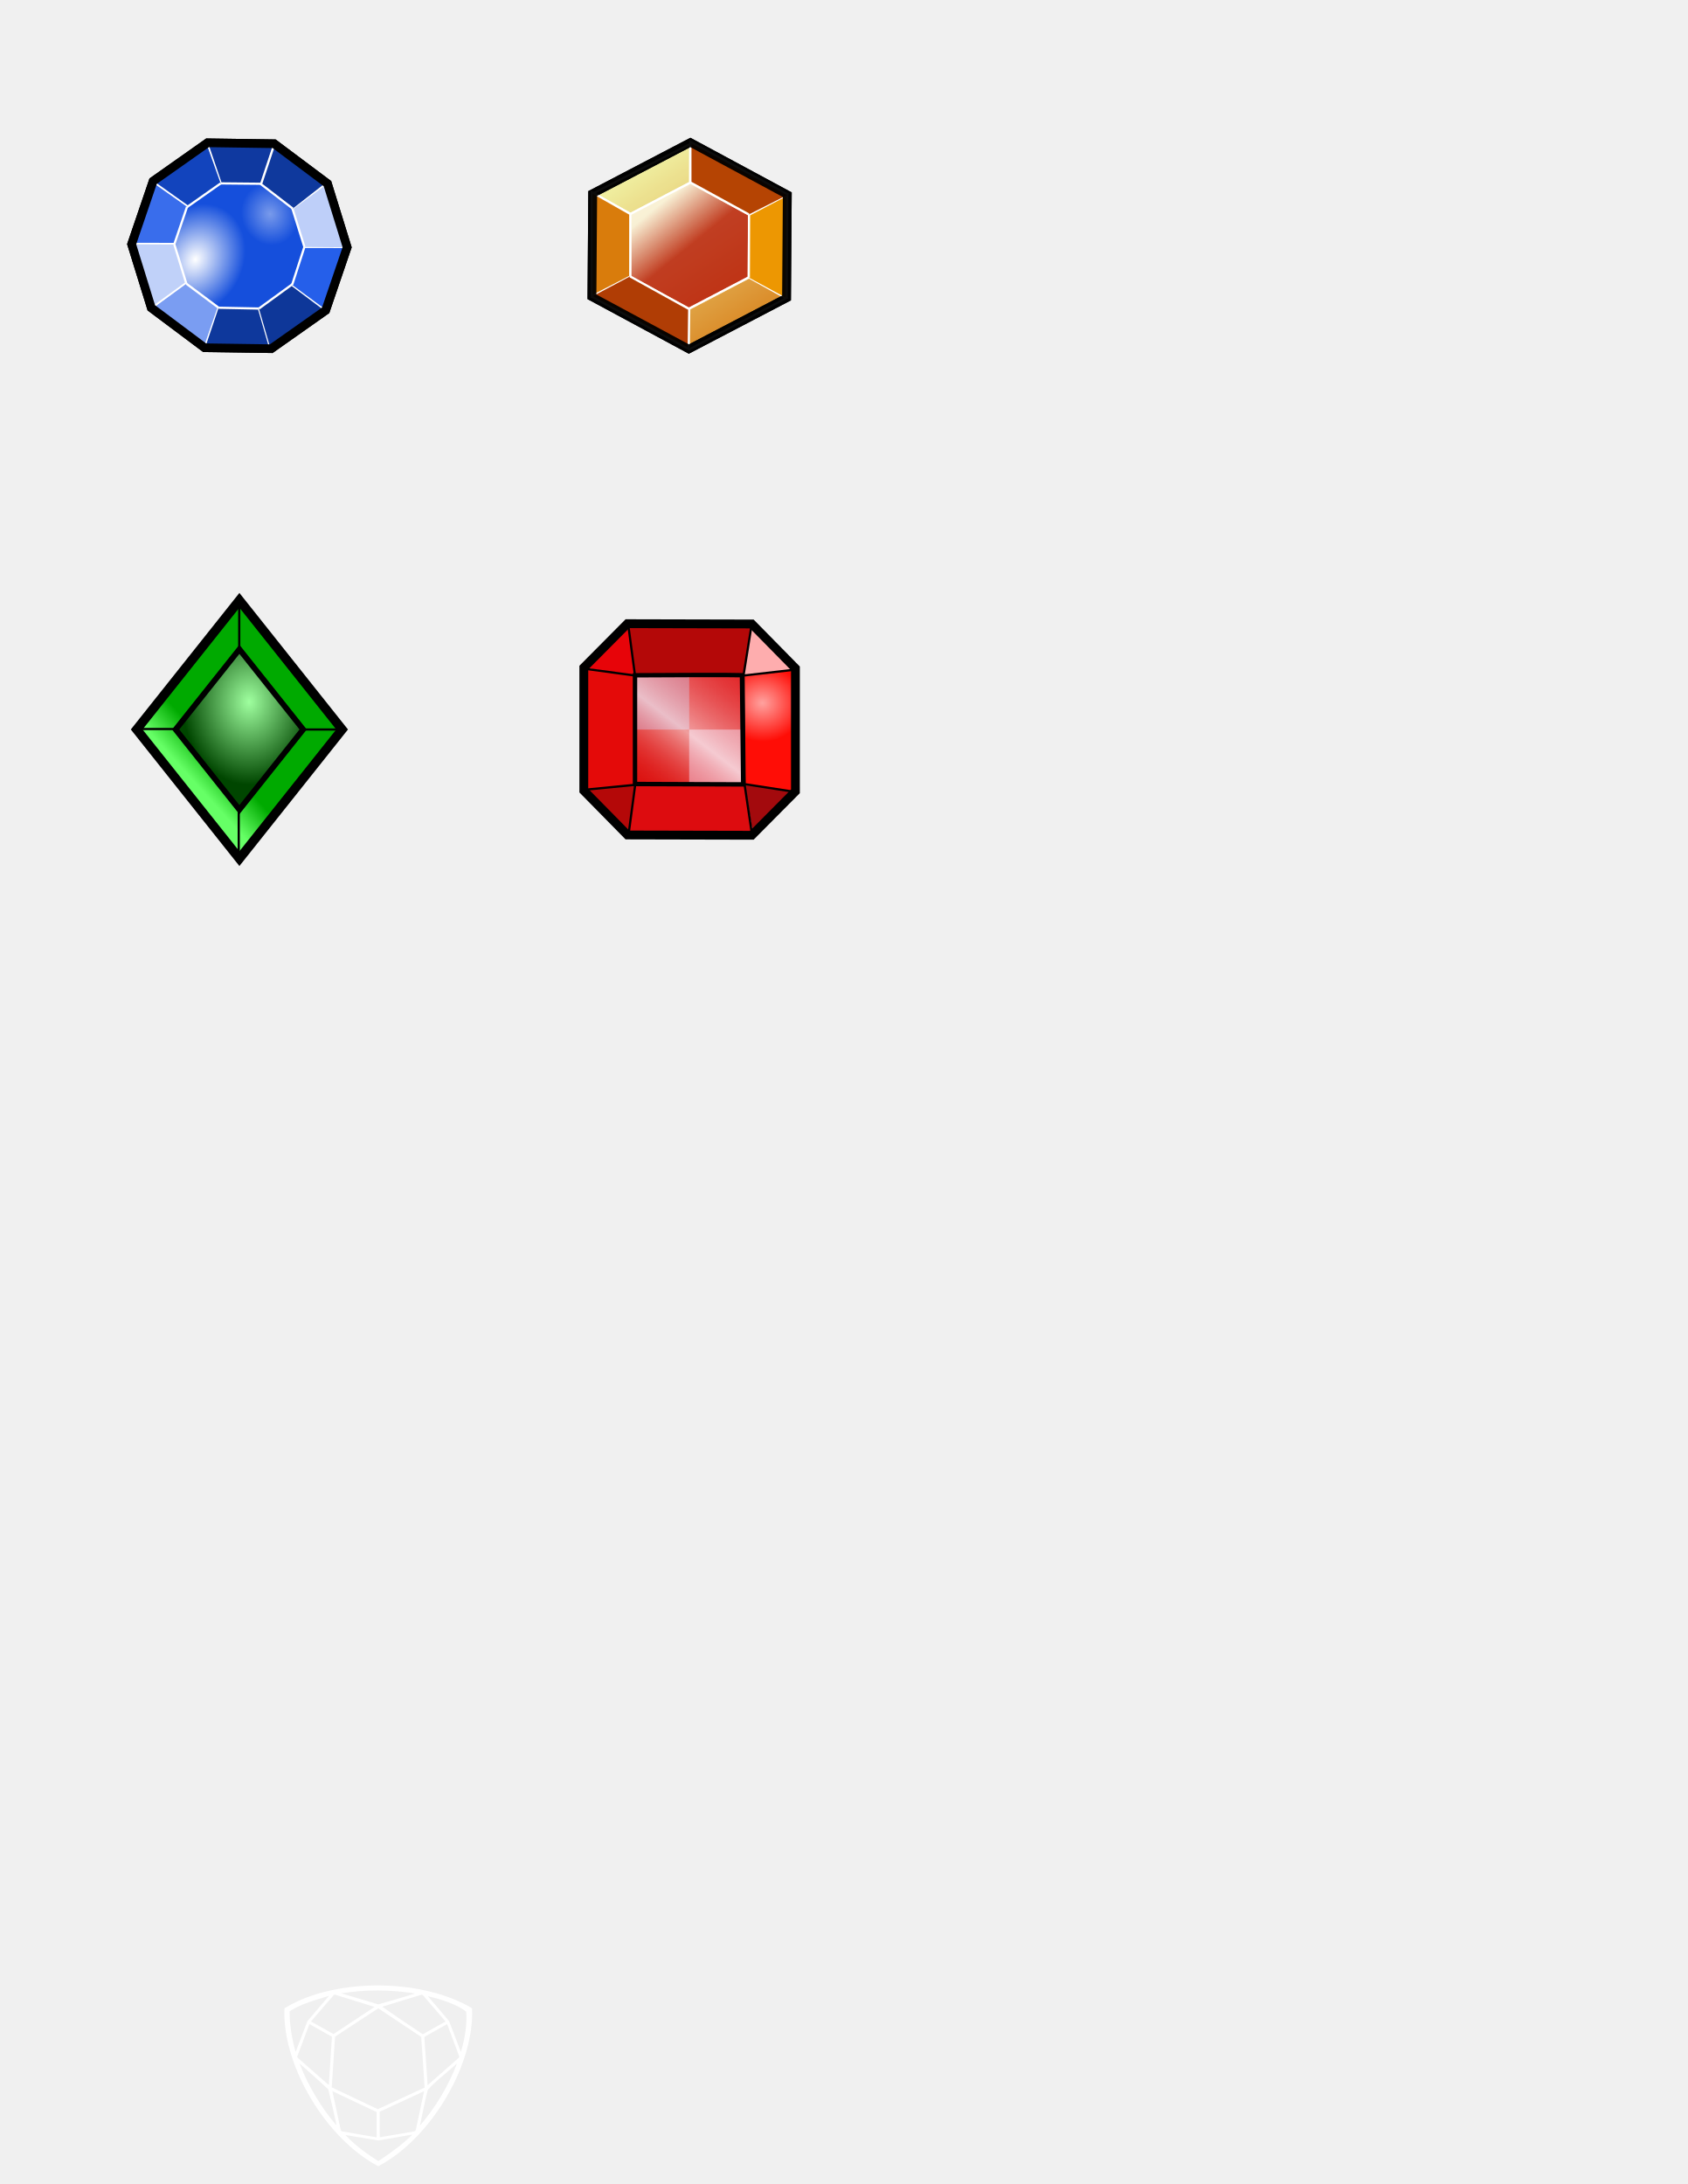
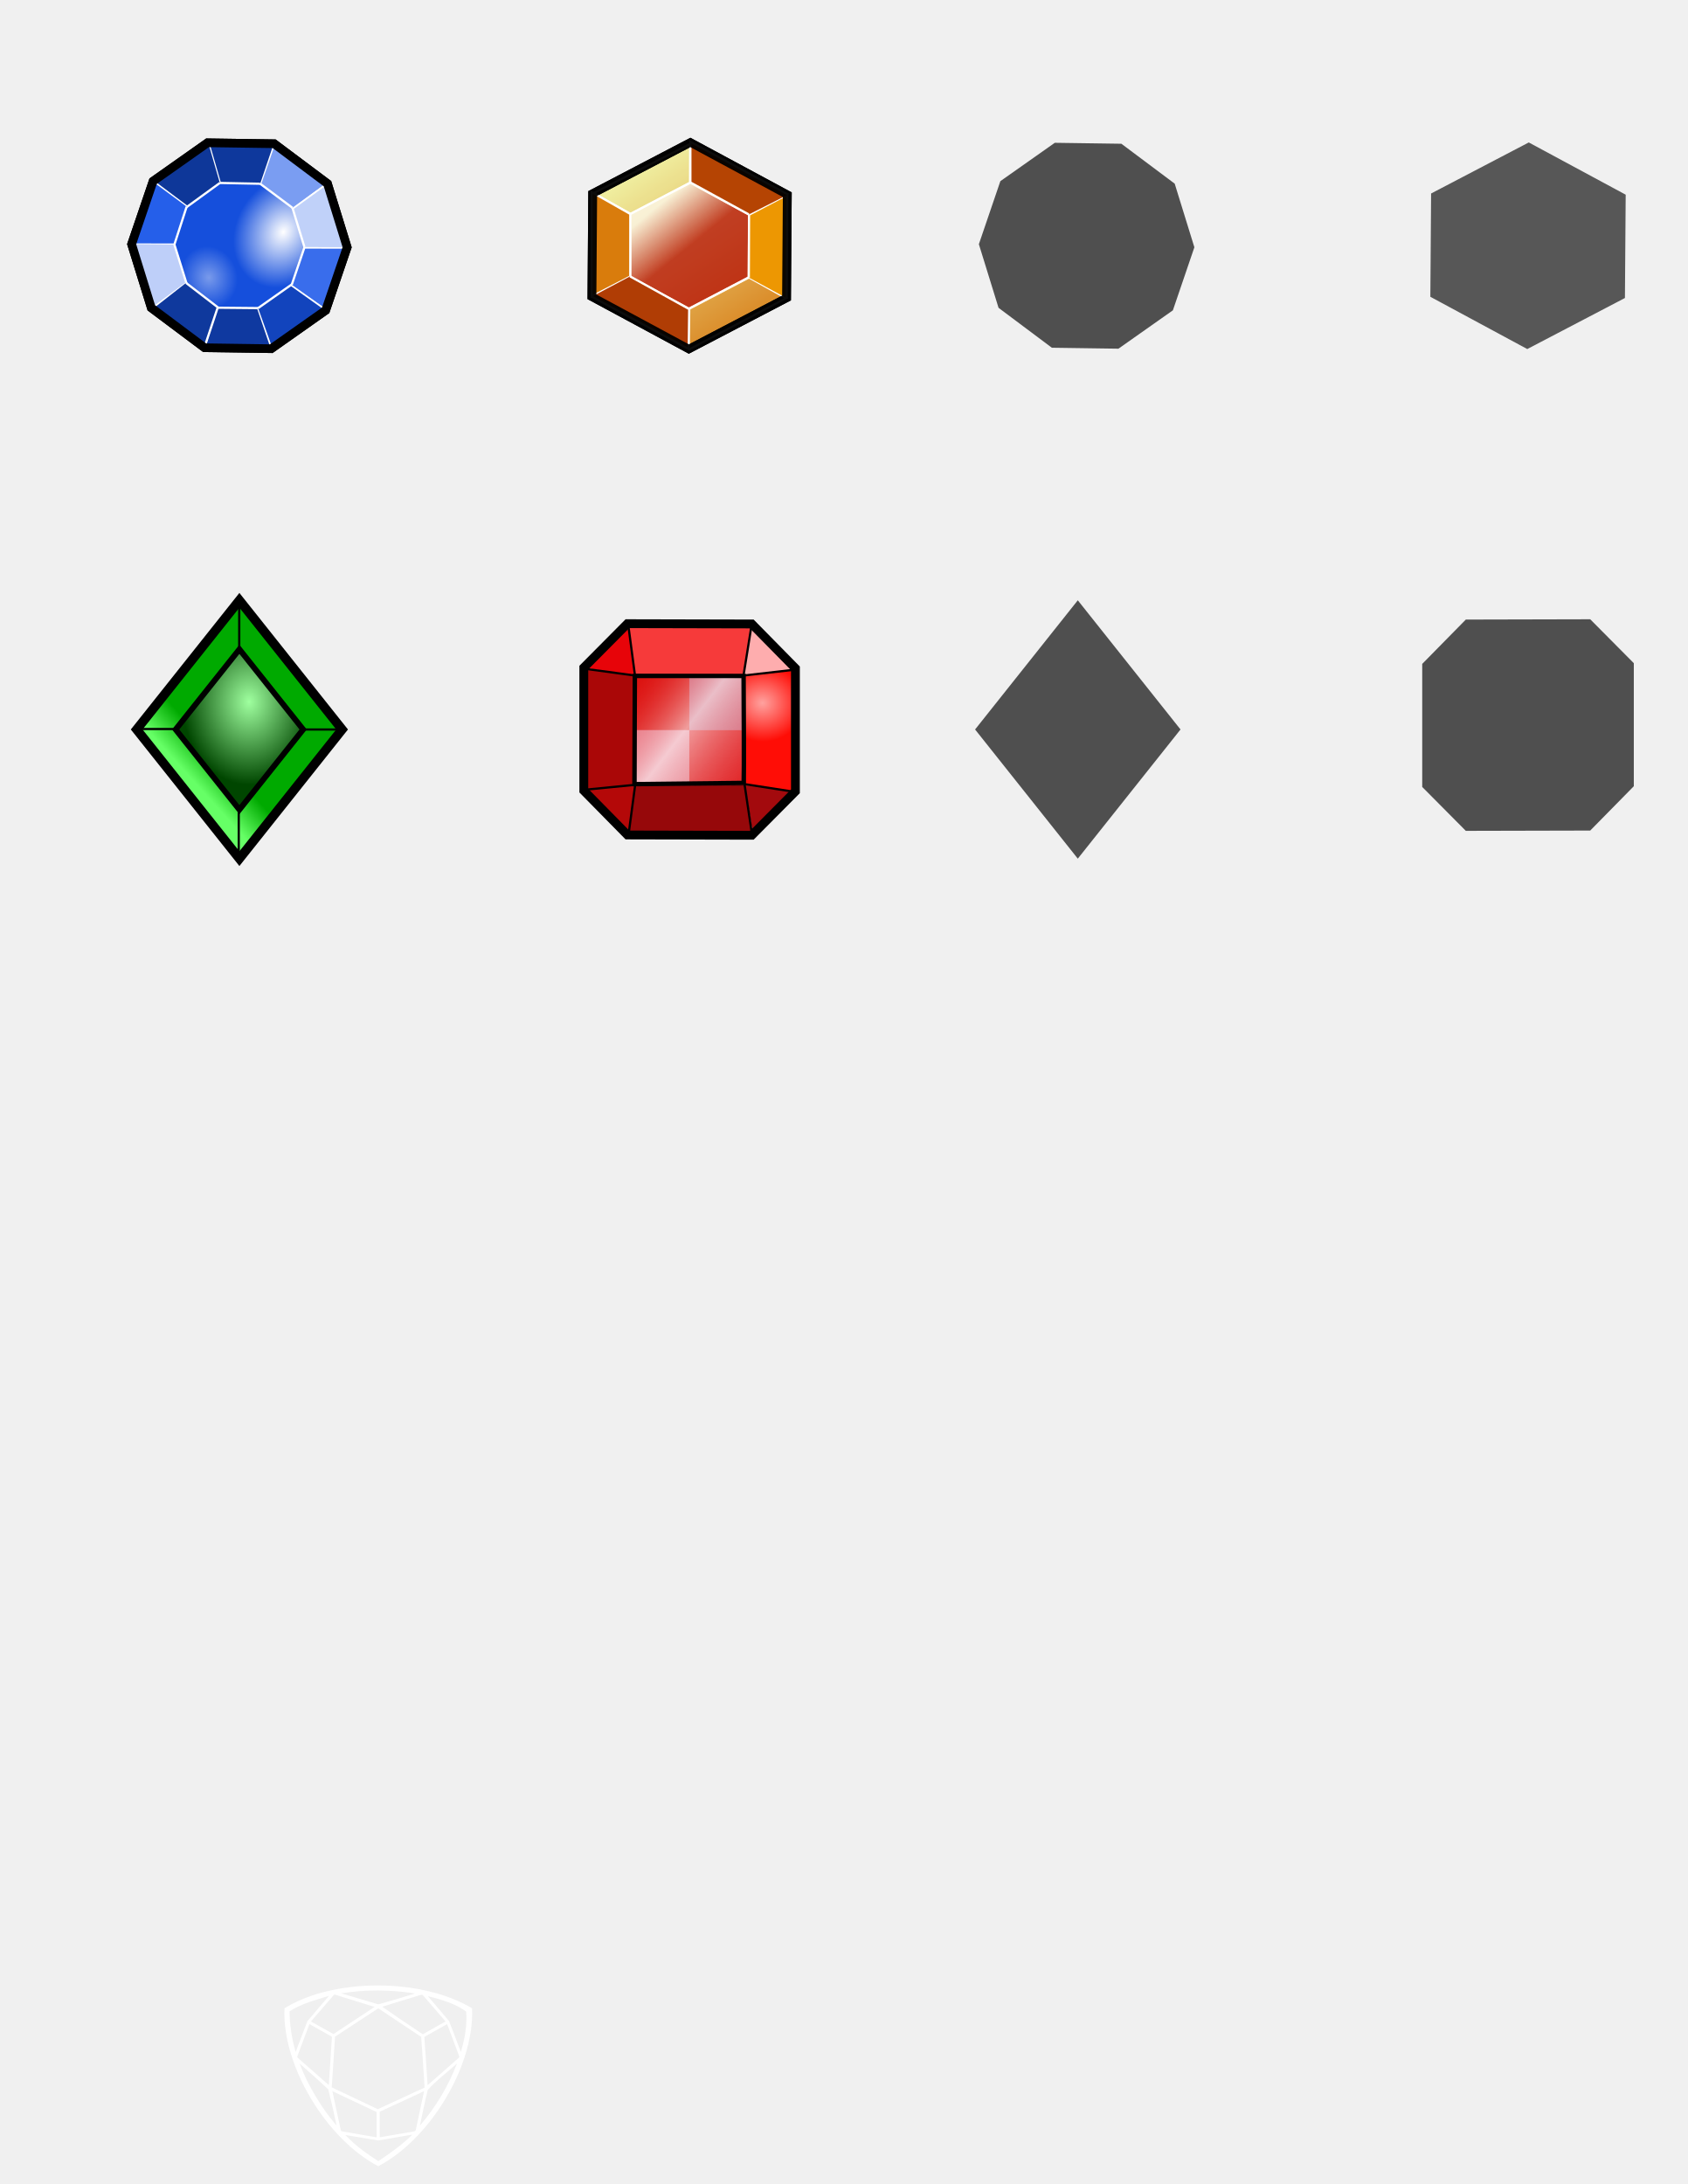
<svg xmlns="http://www.w3.org/2000/svg" xmlns:xlink="http://www.w3.org/1999/xlink" version="1.1" id="Your_Icon" x="0px" y="0px" width="765" height="990" viewBox="0 0 765 990" enable-background="new 0 0 100 100" xml:space="preserve">
  <defs id="defs11">
    <linearGradient id="linearGradient5293">
      <stop style="stop-color:#ffa29f;stop-opacity:1;" offset="0" id="stop5295" />
      <stop style="stop-color:#ff0d06;stop-opacity:1;" offset="1" id="stop5297" />
    </linearGradient>
    <linearGradient id="linearGradient5161">
      <stop style="stop-color:#9fff9f;stop-opacity:1;" offset="0" id="stop5163" />
      <stop style="stop-color:#004600;stop-opacity:1;" offset="1" id="stop5165" />
    </linearGradient>
    <linearGradient id="linearGradient5145">
      <stop style="stop-color:#00aa00;stop-opacity:1;" offset="0" id="stop5147" />
      <stop style="stop-color:#66ff66;stop-opacity:1;" offset="1" id="stop5149" />
    </linearGradient>
    <linearGradient id="linearGradient5092">
      <stop id="stop5094" offset="0" style="stop-color:#e80c0a;stop-opacity:0;" />
      <stop style="stop-color:#ffffff;stop-opacity:0.59;" offset="0.389" id="stop5096" />
      <stop id="stop5098" offset="1" style="stop-color:#dc1818;stop-opacity:0.009;" />
    </linearGradient>
    <linearGradient id="linearGradient5066">
      <stop style="stop-color:#e80c0a;stop-opacity:0;" offset="0" id="stop5068" />
      <stop id="stop5074" offset="0.5" style="stop-color:#ffffff;stop-opacity:0.59;" />
      <stop style="stop-color:#dc1818;stop-opacity:0.009;" offset="1" id="stop5070" />
    </linearGradient>
    <linearGradient id="linearGradient4943">
      <stop style="stop-color:#ffffff;stop-opacity:1;" offset="0" id="stop4945" />
      <stop style="stop-color:#154fdc;stop-opacity:1;" offset="1" id="stop4947" />
    </linearGradient>
    <linearGradient id="linearGradient4906">
      <stop style="stop-color:#b00101;stop-opacity:1;" offset="0" id="stop4908" />
      <stop style="stop-color:#fffcfb;stop-opacity:1;" offset="1" id="stop4910" />
    </linearGradient>
    <linearGradient id="linearGradient4894">
      <stop style="stop-color:#efed9a;stop-opacity:1;" offset="0" id="stop4896" />
      <stop style="stop-color:#da8a23;stop-opacity:1;" offset="1" id="stop4898" />
    </linearGradient>
    <linearGradient id="linearGradient4884">
      <stop style="stop-color:#ffffff;stop-opacity:0.547;" offset="0" id="stop4886" />
      <stop style="stop-color:#ffffff;stop-opacity:0;" offset="1" id="stop4888" />
    </linearGradient>
    <linearGradient id="linearGradient4846">
      <stop style="stop-color:#ffffff;stop-opacity:0.427;" offset="0" id="stop4848" />
      <stop style="stop-color:#ffffff;stop-opacity:0" offset="1" id="stop4850" />
    </linearGradient>
    <linearGradient id="linearGradient3956">
      <stop style="stop-color:#00ae00;stop-opacity:1;" offset="0" id="stop3958" />
      <stop id="stop3964" offset="0.465" style="stop-color:#d0e4d0;stop-opacity:0.88;" />
      <stop style="stop-color:#007600;stop-opacity:0;" offset="1" id="stop3960" />
    </linearGradient>
    <linearGradient id="linearGradient3948">
      <stop style="stop-color:#00cd15;stop-opacity:1;" offset="0" id="stop3950" />
      <stop style="stop-color:#e3f4d7;stop-opacity:0;" offset="1" id="stop3952" />
    </linearGradient>
    <linearGradient id="linearGradient3940">
      <stop style="stop-color:#27cb09;stop-opacity:1;" offset="0" id="stop3942" />
      <stop style="stop-color:#e5ffd5;stop-opacity:0;" offset="1" id="stop3944" />
    </linearGradient>
    <linearGradient id="linearGradient3932">
      <stop style="stop-color:#ffffff;stop-opacity:0.35;" offset="0" id="stop3934" />
      <stop style="stop-color:#ffffff;stop-opacity:0;" offset="1" id="stop3936" />
    </linearGradient>
    <linearGradient id="linearGradient3885">
      <stop style="stop-color:#ffffff;stop-opacity:1;" offset="0" id="stop3887" />
      <stop id="stop3893" offset="1" style="stop-color:#25ae00;stop-opacity:1;" />
    </linearGradient>
    <linearGradient id="linearGradient3815">
      <stop style="stop-color:#ffaaaa;stop-opacity:1;" offset="0" id="stop3817" />
      <stop style="stop-color:#ffaaaa;stop-opacity:0;" offset="1" id="stop3819" />
    </linearGradient>
    <radialGradient xlink:href="#linearGradient4943" id="radialGradient5223" gradientUnits="userSpaceOnUse" gradientTransform="matrix(0.3610079,-0.3687559,0.3032595,0.2968877,11.71199,12.46684)" cx="41.328" cy="-18.384" fx="41.328" fy="-18.384" r="38.805" />
    <radialGradient xlink:href="#linearGradient4846" id="radialGradient5225" gradientUnits="userSpaceOnUse" gradientTransform="matrix(0.4816103,0.01092167,-0.009881,0.4357206,4.683162,9.622004)" cx="9.378" cy="45.931" fx="9.378" fy="45.931" r="37.368" />
    <linearGradient xlink:href="#linearGradient5145" id="linearGradient5229" gradientUnits="userSpaceOnUse" gradientTransform="translate(263.3229,343.2915)" x1="-204.977" y1="-88.486" x2="-216.797" y2="-77.828" />
    <radialGradient xlink:href="#linearGradient5161" id="radialGradient5231" gradientUnits="userSpaceOnUse" gradientTransform="matrix(1,0,0,1.246734,263.3229,368.0631)" cx="-190.824" cy="-110.456" fx="-190.824" fy="-110.456" r="30.187" />
    <linearGradient xlink:href="#linearGradient4894" id="linearGradient5233" gradientUnits="userSpaceOnUse" x1="-100.058" y1="-215.202" x2="-30.577" y2="-263.741" />
    <linearGradient xlink:href="#linearGradient4906" id="linearGradient5235" gradientUnits="userSpaceOnUse" x1="-68.907" y1="-243.865" x2="-98.843" y2="-217.35" />
    <linearGradient xlink:href="#linearGradient5092" id="linearGradient5238" gradientUnits="userSpaceOnUse" gradientTransform="matrix(0.9515475,0,0,-0.5007617,376.2413,266.2828)" x1="-111.285" y1="-158.723" x2="-2.514" y2="-83.357" />
    <linearGradient xlink:href="#linearGradient5092" id="linearGradient5273" gradientUnits="userSpaceOnUse" gradientTransform="matrix(0.9515475,0,0,-0.5007617,376.2413,266.2828)" x1="-111.285" y1="-158.723" x2="-2.514" y2="-83.357" />
-     <linearGradient xlink:href="#linearGradient5092" id="linearGradient5276" gradientUnits="userSpaceOnUse" gradientTransform="matrix(0.9395352,0,0,-0.5007617,375.1249,266.2828)" x1="-111.285" y1="-158.723" x2="-2.514" y2="-83.357" />
+     <linearGradient xlink:href="#linearGradient5092" id="linearGradient5276" gradientUnits="userSpaceOnUse" gradientTransform="matrix(0,0.9395352,0.5007617,0,376.8469,393.7257)" x1="-111.285" y1="-158.723" x2="-2.514" y2="-83.357" />
    <radialGradient xlink:href="#linearGradient5293" id="radialGradient5303" cx="345.037" cy="321.161" fx="345.037" fy="321.161" r="12.177" gradientTransform="matrix(1.566219,0.07992042,-0.0733029,1.436534,-171.304,-170.2559)" gradientUnits="userSpaceOnUse" />
+     <linearGradient xlink:href="#linearGradient4894" id="linearGradient5463" gradientUnits="userSpaceOnUse" x1="-100.058" y1="-215.202" x2="-30.577" y2="-263.741" />
+     <linearGradient xlink:href="#linearGradient4906" id="linearGradient5465" gradientUnits="userSpaceOnUse" x1="-68.907" y1="-243.865" x2="-98.843" y2="-217.35" />
+     <radialGradient xlink:href="#linearGradient4943" id="radialGradient5467" gradientUnits="userSpaceOnUse" gradientTransform="matrix(0.3610079,-0.3687559,0.3032595,0.2968877,11.71199,12.46684)" cx="41.328" cy="-18.384" fx="41.328" fy="-18.384" r="38.805" />
+     <radialGradient xlink:href="#linearGradient4846" id="radialGradient5469" gradientUnits="userSpaceOnUse" gradientTransform="matrix(0.4816103,0.01092167,-0.009881,0.4357206,4.683162,9.622004)" cx="9.378" cy="45.931" fx="9.378" fy="45.931" r="37.368" />
+     <radialGradient xlink:href="#linearGradient5293" id="radialGradient5471" gradientUnits="userSpaceOnUse" gradientTransform="matrix(1.566219,0.07992042,-0.0733029,1.436534,208.696,-170.2559)" cx="345.037" cy="321.161" fx="345.037" fy="321.161" r="12.177" />
+     <linearGradient xlink:href="#linearGradient5092" id="linearGradient5473" gradientUnits="userSpaceOnUse" gradientTransform="matrix(0,0.9395352,0.5007617,0,756.8469,393.7257)" x1="-111.285" y1="-158.723" x2="-2.514" y2="-83.357" />
+     <linearGradient xlink:href="#linearGradient5145" id="linearGradient5475" gradientUnits="userSpaceOnUse" gradientTransform="translate(263.3229,343.2915)" x1="-204.977" y1="-88.486" x2="-216.797" y2="-77.828" />
+     <radialGradient xlink:href="#linearGradient5161" id="radialGradient5477" gradientUnits="userSpaceOnUse" gradientTransform="matrix(1,0,0,1.246734,263.3229,368.0631)" cx="-190.824" cy="-110.456" fx="-190.824" fy="-110.456" r="30.187" />
+     <linearGradient xlink:href="#linearGradient4894" id="linearGradient5489" gradientUnits="userSpaceOnUse" x1="-100.058" y1="-215.202" x2="-30.577" y2="-263.741" />
+     <linearGradient xlink:href="#linearGradient4906" id="linearGradient5491" gradientUnits="userSpaceOnUse" x1="-68.907" y1="-243.865" x2="-98.843" y2="-217.35" />
+     <linearGradient xlink:href="#linearGradient4894" id="linearGradient5502" gradientUnits="userSpaceOnUse" x1="-100.058" y1="-215.202" x2="-30.577" y2="-263.741" />
+     <radialGradient xlink:href="#linearGradient5161" id="radialGradient5525" gradientUnits="userSpaceOnUse" gradientTransform="matrix(1,0,0,1.246734,683.7157,455.8374)" cx="-190.824" cy="-110.456" fx="-190.824" fy="-110.456" r="30.187" />
  </defs>
  <path d="m 158.653,900.751 c 7.229,-0.875 14.553,-0.979 21.807,-0.346 5.863,0.521 11.686,1.53 17.34,3.134 5.639,1.604 11.125,3.8 16.145,6.789 0.26,5.318 -0.402,10.651 -1.604,15.838 -2.357,9.991 -6.695,19.487 -12.277,28.163 -4.953,7.636 -10.939,14.686 -18.039,20.529 -3.25,2.657 -6.738,5.057 -10.477,7.025 -0.131,0.09 -0.264,-0.045 -0.379,-0.089 -4.523,-2.422 -8.693,-5.44 -12.506,-8.821 -6.992,-6.218 -12.848,-13.586 -17.627,-21.525 -4.475,-7.488 -8.01,-15.535 -10.162,-23.948 -1.4,-5.606 -2.217,-11.395 -1.926,-17.169 4.006,-2.459 8.342,-4.384 12.82,-5.869 5.471,-1.817 11.153,-3.008 16.885,-3.711 z m 29.234,2.967 c 0.014,-0.029 0.041,-0.086 0.055,-0.115 -0.863,-0.088 -1.713,-0.265 -2.574,-0.372 -4.64,-0.599 -9.2,-0.923 -13.925,-0.952 -6.085,-0.059 -11.467,0.474 -16.787,1.298 l 16.823,4.99 c 5.95,-1.633 11.18,-3.233 16.407,-4.85 z m -36.681,0.699 c -3.141,3.65 -6.291,7.298 -9.434,10.946 -0.271,0.326 -0.574,0.629 -0.812,0.98 3.42,1.86 6.771,3.843 10.197,5.688 l 18.631,-12.31 c -5.973,-1.835 -11.938,-3.695 -17.908,-5.536 -0.252,-0.077 -0.524,0.022 -0.674,0.232 z m 39.436,-0.116 c -5.674,1.756 -11.715,3.566 -17.389,5.318 4.639,3.298 13.391,9.205 18.246,12.424 0.047,0.012 0.143,0.036 0.188,0.047 3.428,-1.894 6.818,-3.852 10.246,-5.748 -0.988,-1.241 -2.07,-2.415 -3.096,-3.629 -2.348,-2.729 -4.703,-5.45 -7.047,-8.181 -0.262,-0.337 -0.769,-0.352 -1.148,-0.231 z m -38.788,18.925 c -0.477,7.658 -0.998,15.316 -1.49,22.973 6.955,3.308 13.908,6.618 20.879,9.893 7.068,-3.256 14.119,-6.551 21.193,-9.794 -0.01,-1.328 -0.166,-2.651 -0.232,-3.978 -0.438,-6.334 -0.846,-12.667 -1.297,-18.999 -6.475,-4.318 -12.965,-8.621 -19.428,-12.956 -6.748,4.344 -13.808,9.052 -19.625,12.861 z m -17.879,6.846 c 0.148,-0.117 0.16,-0.319 0.236,-0.479 1.687,-4.463 3.372,-8.963 5.102,-13.398 3.428,-4.077 6.434,-7.603 9.471,-11.105 0.09,-0.11 0.176,-0.226 0.252,-0.346 -6.15,1.939 -12.057,3.326 -17.776,6.962 -0.07,5.52 1.03,12.641 2.715,18.366 z m 74.867,0 c 0.115,-0.132 0.16,-0.3 0.207,-0.464 1.596,-5.572 2.689,-11.336 2.252,-17.744 -4.981,-3.79 -12.067,-5.703 -17.355,-7.005 0.086,0.119 0.172,0.237 0.266,0.348 3,3.466 5.982,6.946 9.351,10.992 1.981,5.224 3.844,9.908 5.279,13.873 z m -68.9,-11.757 c -1.73,4.619 -3.465,9.236 -5.199,13.855 -0.092,0.242 0.061,0.499 0.252,0.651 2.971,2.608 5.936,5.223 8.904,7.832 1.713,1.486 3.383,3.024 5.127,4.475 0.467,-7.162 0.934,-14.325 1.406,-21.487 -0.004,-0.167 0.078,-0.405 -0.141,-0.479 -3.334,-1.879 -6.678,-3.743 -10.002,-5.636 -0.185,0.231 -0.233,0.527 -0.347,0.789 z m 52.393,5 c 0.475,7.284 0.977,14.566 1.473,21.848 0.049,-0.026 0.15,-0.08 0.199,-0.106 4.625,-4.075 9.25,-8.147 13.879,-12.219 0.227,-0.181 0.375,-0.486 0.23,-0.761 -1.814,-4.847 -3.641,-9.69 -5.449,-14.54 -3.473,1.876 -6.873,3.88 -10.332,5.778 z m 14.782,12.079 c -0.852,0.693 -1.651,1.446 -2.483,2.162 -3.396,3.001 -7.024,5.661 -10.766,9.814 -1.358,5.477 -2.435,10.89 -3.537,16.15 3.424,-3.979 6.51,-8.233 9.582,-13.308 3.035,-5.153 5.324,-9.911 7.204,-14.818 z m -55.063,27.526 c 0.146,0.182 0.299,0.36 0.484,0.507 -1.102,-5.254 -2.275,-10.495 -3.756,-16.35 -4.577,-4.269 -8.743,-7.994 -12.963,-11.656 1.801,4.913 4.158,9.621 7.125,14.631 2.967,5.01 5.891,9.059 9.11,12.868 z m -1.414,-15.03 c 1.221,5.789 2.502,11.568 3.744,17.354 0.051,0.382 0.291,0.776 0.674,0.91 5.199,0.908 10.41,1.76 15.605,2.686 0.088,-0.265 0.045,-0.544 0.053,-0.815 -0.004,-3.546 0.002,-7.093 -0.004,-10.639 -6.693,-3.159 -13.365,-6.366 -20.072,-9.496 z m 21.472,9.341 c 0.014,3.856 0.006,7.714 0.004,11.57 0.094,-0.012 0.279,-0.033 0.371,-0.044 5.094,-0.866 10.189,-1.738 15.283,-2.609 0.375,-0.078 0.652,-0.429 0.713,-0.788 1.236,-5.815 2.508,-11.625 3.729,-17.444 -6.703,3.101 -13.41,6.189 -20.1,9.315 z m 14.763,10.382 -15.44,2.643 L 156.548,967.792 c 4.886,5.205 9.904,8.578 14.929,11.844 6.423,-4.22 11.797,-8.367 15.398,-12.022 z" id="path7" style="fill:#ffffff" />
  <g id="g5195" transform="translate(113.3578,10.16913)">
    <g transform="translate(263.3229,343.2915)" id="g4928">
      <path style="opacity:0.953;fill:url(#linearGradient5233);fill-opacity:1;stroke:#000000;stroke-width:4;stroke-miterlimit:4;stroke-dasharray:none" id="path4892" d="m -38.956,-193.704 -50.92,-0.343 -25.163,-44.269 25.757,-43.926 50.92,0.343 25.163,44.269 z" transform="matrix(0,0.9196076,-1,0,-302.0921,-183.1023)" />
      <path transform="matrix(0,0.5611538,-0.6102101,0,-209.3325,-206.086)" d="m -38.956,-193.704 -50.92,-0.343 -25.163,-44.269 25.757,-43.926 50.92,0.343 25.163,44.269 z" id="path4902" style="opacity:0.678;fill:url(#linearGradient5235);fill-opacity:1;stroke:#ffffff;stroke-width:1.709;stroke-miterlimit:4;stroke-dasharray:none" />
      <path style="fill:none;stroke:#ffffff;stroke-width:1px;stroke-linecap:butt;stroke-linejoin:miter;stroke-opacity:1" d="m -107.789,-265.838 16.854,9.363 27.041,-14.157 0.075,-17.603 z" id="path4914" />
      <path style="fill:#d97c0c;fill-opacity:1;stroke:#ffffff;stroke-width:1px;stroke-linecap:butt;stroke-linejoin:miter;stroke-opacity:1" d="m -91.01,-256.475 0,28.389 -17.528,9.064 0,-47.397 z" id="path4916" />
      <path style="fill:#b03d05;fill-opacity:1;stroke:#ffffff;stroke-width:1px;stroke-linecap:butt;stroke-linejoin:miter;stroke-opacity:1" d="m -91.102,-228.178 26.801,14.831 -0.212,18.114 -43.962,-23.729" id="path4918" />
      <path style="fill:none;stroke:#ffffff;stroke-width:1px;stroke-linecap:butt;stroke-linejoin:miter;stroke-opacity:1" d="m -64.407,-213.559 27.119,-14.195 16.949,9.428 -44.068,23.305" id="path4920" />
      <path style="fill:#ed9702;fill-opacity:1;stroke:#ffffff;stroke-width:1px;stroke-linecap:butt;stroke-linejoin:miter;stroke-opacity:1" d="m -37.288,-227.648 0.106,-28.496 17.373,-9.11 -0.318,46.928" id="path4922" />
      <path style="fill:#b54403;fill-opacity:1;stroke:#ffffff;stroke-width:1px;stroke-linecap:butt;stroke-linejoin:miter;stroke-opacity:1" d="m -37.288,-256.25 -26.483,-14.513 0,-18.432 44.28,23.941" id="path4924" />
      <path transform="matrix(0,0.9196076,-1,0,-302.0921,-183.1023)" d="m -38.956,-193.704 -50.92,-0.343 -25.163,-44.269 25.757,-43.926 50.92,0.343 25.163,44.269 z" id="path4926" style="opacity:0.953;fill:none;stroke:#000000;stroke-width:4;stroke-miterlimit:4;stroke-dasharray:none" />
    </g>
  </g>
-   <g id="g5207" transform="translate(24.50308,-2.763325)">
+   <g id="g5207" transform="matrix(-1,0,0,-1,192.5019,225.5514)">
    <path style="fill:url(#radialGradient5223);fill-opacity:1;stroke:#000000;stroke-width:3;stroke-miterlimit:4;stroke-dasharray:none" id="path4844" d="M 51.085,29.739 32.39,43.232 9.334,43.16 -9.276,29.55 -16.332,7.6 -9.138,-14.306 9.557,-27.799 l 23.056,0.072 18.61,13.61 7.056,21.95 z" transform="matrix(0.3827833,1.252028,1.252028,-0.3827833,66.30976,90.85172)" />
    <path transform="matrix(0.2320973,0.7591559,0.7591559,-0.2320973,73.2734,100.0262)" d="M 51.085,29.739 32.39,43.232 9.334,43.16 -9.276,29.55 -16.332,7.6 -9.138,-14.306 9.557,-27.799 l 23.056,0.072 18.61,13.61 7.056,21.95 z" id="path4939" style="fill:url(#radialGradient5225);fill-opacity:1;stroke:none" />
    <path id="path4953" d="m 108.118,97.228 15.551,-11.647 -23.913,-17.754 -6.245,18.515" style="fill:#154fdc;fill-opacity:1;stroke:#ffffff;stroke-width:1px;stroke-linecap:butt;stroke-linejoin:miter;stroke-opacity:1" />
    <path id="path4955" d="m 99.469,67.914 -30.135,-0.186 6.18,18.163 18.383,0.176" style="fill:#0f39a0;fill-opacity:1;stroke:#ffffff;stroke-width:1px;stroke-linecap:butt;stroke-linejoin:miter;stroke-opacity:1" />
    <path id="path4957" d="m 69.048,67.815 -24.505,17.204 16.016,11.396 14.954,-10.525" style="fill:#1244bd;fill-opacity:1;stroke:#ffffff;stroke-width:1px;stroke-linecap:butt;stroke-linejoin:miter;stroke-opacity:1" />
    <path id="path4959" d="m 45.093,85.792 -10.072,27.518 19.513,0.043 5.74,-16.849" style="fill:#396dec;fill-opacity:1;stroke:#ffffff;stroke-width:1px;stroke-linecap:butt;stroke-linejoin:miter;stroke-opacity:1" />
    <path id="path4961" d="m 35.394,113.509 8.848,28.939 15.639,-11.361 -5.344,-17.478" style="fill:#c0d1f9;fill-opacity:1;stroke:#ffffff;stroke-width:1px;stroke-linecap:butt;stroke-linejoin:miter;stroke-opacity:1" />
    <path id="path4963" d="m 44.616,142.647 23.627,17.842 6.333,-18.228 -14.608,-10.886" style="fill:#7a9df2;fill-opacity:1;stroke:#ffffff;stroke-width:1px;stroke-linecap:butt;stroke-linejoin:miter;stroke-opacity:1" />
    <path id="path4965" d="m 68.331,160.775 29.761,-0.013 -5.232,-18.139 -18.283,-0.363" style="fill:#0e389c;fill-opacity:1;stroke:#ffffff;stroke-width:1px;stroke-linecap:butt;stroke-linejoin:miter;stroke-opacity:1" />
    <path id="path4967" d="M 98.179,161.049 123.169,143.383 107.726,131.812 92.859,142.623" style="fill:#0e3799;fill-opacity:1;stroke:#ffffff;stroke-width:1px;stroke-linecap:butt;stroke-linejoin:miter;stroke-opacity:1" />
    <path id="path4969" d="m 123.081,143.096 9.81,-28.377 -19.429,-0.013 -5.565,17.184" style="fill:#255fea;fill-opacity:1;stroke:#ffffff;stroke-width:1px;stroke-linecap:butt;stroke-linejoin:miter;stroke-opacity:1" />
    <path id="path4971" d="m 132.318,114.894 -9.581,-28.622 -14.741,10.918 5.466,17.515" style="fill:#becff9;fill-opacity:1;stroke:#ffffff;stroke-width:1px;stroke-linecap:butt;stroke-linejoin:miter;stroke-opacity:1" />
    <path id="path4973" d="m 122.757,85.915 -22.914,-17.802 -6.046,18.141 14.385,11.065" style="fill:#0f399d;fill-opacity:1;stroke:#ffffff;stroke-width:1px;stroke-linecap:butt;stroke-linejoin:miter;stroke-opacity:1" />
    <path transform="matrix(0.3827833,1.252028,1.252028,-0.3827833,66.30976,90.85172)" d="M 51.085,29.739 32.39,43.232 9.334,43.16 -9.276,29.55 -16.332,7.6 -9.138,-14.306 9.557,-27.799 l 23.056,0.072 18.61,13.61 7.056,21.95 z" id="path4975" style="fill:none;stroke:#000000;stroke-width:3;stroke-miterlimit:4;stroke-dasharray:none" />
  </g>
-   <rect style="fill:#becff9;fill-opacity:1;stroke:#ffffff;stroke-width:0.963;stroke-linecap:round;stroke-miterlimit:4;stroke-opacity:1;stroke-dasharray:none" id="rect5018" width="49.037" height="49.037" x="288.043" y="306.149" />
-   <rect y="330.647" x="287.43" height="25" width="25" id="rect5030" style="fill:#da100e;fill-opacity:1;stroke:none" />
+   <rect style="fill:#becff9;fill-opacity:1;stroke:#ffffff;stroke-width:0.963;stroke-linecap:round;stroke-miterlimit:4;stroke-opacity:1;stroke-dasharray:none" id="rect5018" width="49.037" height="49.037" x="306.644" y="-336.981" transform="matrix(0,1,-1,0,0,0)" />
+   <rect y="-312.483" x="306.031" height="25" width="25" id="rect5030" style="fill:#da100e;fill-opacity:1;stroke:none" transform="matrix(0,1,-1,0,0,0)" />
  <path style="fill:#e70409;fill-opacity:1;stroke:#ffffff;stroke-width:1px;stroke-linecap:butt;stroke-linejoin:miter;stroke-opacity:1" d="m 285.43,282.863 2.665,23.981 -23.354,-3.605 z" id="path5034" />
-   <rect style="fill:#cd6179;fill-opacity:1;stroke:none" id="rect5020" width="25" height="25" x="287.43" y="-330.706" transform="scale(1,-1)" />
+   <rect style="fill:#cd6179;fill-opacity:1;stroke:none" id="rect5020" width="25" height="25" x="306.031" y="312.424" transform="matrix(0,1,1,0,0,0)" />
  <path style="fill:#b40808;fill-opacity:1;stroke:none" d="m 288.251,355.12 -2.194,23.041 -21.473,-20.533 z" id="path5036" />
  <path style="fill:#a30a0d;fill-opacity:1;stroke:#ffffff;stroke-width:1px;stroke-linecap:butt;stroke-linejoin:miter;stroke-opacity:1" d="m 336.997,354.963 3.762,23.511 19.749,-20.063 z" id="path5038" />
-   <rect transform="scale(1,-1)" y="-355.647" x="312.37" height="25" width="25" id="rect5022" style="fill:#e67f90;fill-opacity:1;stroke:none" />
+   <rect transform="matrix(0,1,1,0,0,0)" y="287.483" x="330.971" height="25" width="25" id="rect5022" style="fill:#e67f90;fill-opacity:1;stroke:none" />
  <path style="fill:none;stroke:#ffffff;stroke-width:1px;stroke-linecap:butt;stroke-linejoin:miter;stroke-opacity:1" d="m 340.916,282.549 -3.918,23.668 23.511,-3.292 z" id="path5040" />
-   <path style="fill:#e40a09;fill-opacity:1;stroke:#000000;stroke-width:1;stroke-linecap:butt;stroke-linejoin:miter;stroke-miterlimit:4;stroke-opacity:1;stroke-dasharray:none" d="m 287.781,306.217 0.157,49.53 -23.981,2.351 0.627,-55.016 z" id="path5042" />
-   <path style="fill:#dd0c0f;fill-opacity:1;stroke:#000000;stroke-width:1;stroke-linecap:butt;stroke-linejoin:miter;stroke-miterlimit:4;stroke-opacity:1;stroke-dasharray:none" d="m 287.938,355.433 49.53,0.157 3.448,23.197 -56.113,0.157 z" id="path5054" />
+   <path style="fill:#aa0707;fill-opacity:1;stroke:#000000;stroke-width:1;stroke-linecap:butt;stroke-linejoin:miter;stroke-miterlimit:4;stroke-opacity:1;stroke-dasharray:none" d="m 287.781,306.217 0.157,49.53 -23.981,2.351 0.627,-55.016 z" id="path5042" />
+   <path style="fill:#96080a;fill-opacity:1;stroke:#000000;stroke-width:1;stroke-linecap:butt;stroke-linejoin:miter;stroke-miterlimit:4;stroke-opacity:1;stroke-dasharray:none" d="m 287.938,355.433 49.53,0.157 3.448,23.197 -56.113,0.157 z" id="path5054" />
  <path id="path5100" d="m 340.032,283.333 -3.292,23.354 24.451,-2.665 z" style="fill:#feadae;fill-opacity:1;stroke:#ffffff;stroke-width:1px;stroke-linecap:butt;stroke-linejoin:miter;stroke-opacity:1" />
-   <rect style="fill:#df1316;fill-opacity:1;stroke:none" id="rect5032" width="25" height="25" x="312.37" y="305.706" />
-   <path id="path5056" d="m 287.781,306.004 49.216,0.157 3.762,-23.511 -56.113,-0.157 z" style="fill:#b40808;fill-opacity:1;stroke:#000000;stroke-width:1;stroke-linecap:butt;stroke-linejoin:miter;stroke-miterlimit:4;stroke-opacity:1;stroke-dasharray:none" />
+   <rect style="fill:#df1316;fill-opacity:1;stroke:none" id="rect5032" width="25" height="25" x="330.971" y="-337.424" transform="matrix(0,1,-1,0,0,0)" />
+   <path id="path5056" d="m 287.781,306.004 49.216,0.157 3.762,-23.511 -56.113,-0.157 z" style="fill:#f63a3a;fill-opacity:1;stroke:#000000;stroke-width:1;stroke-linecap:butt;stroke-linejoin:miter;stroke-miterlimit:4;stroke-opacity:1;stroke-dasharray:none" />
  <path id="path5044" d="m 337.016,306.217 0.47,49.216 22.257,3.448 0.627,-55.329 z" style="fill:url(#radialGradient5303);fill-opacity:1;stroke:#000000;stroke-width:1;stroke-linecap:butt;stroke-linejoin:miter;stroke-miterlimit:4;stroke-opacity:1;stroke-dasharray:none" />
  <path id="path5088" d="m 360.513,302.941 -19.761,-20.092 -56.384,-0.134 -19.759,19.902 10e-4,55.777 19.761,20.092 56.384,0.134 19.759,-19.903 z" style="fill:none;stroke:#000000;stroke-width:4;stroke-miterlimit:4;stroke-dasharray:none" />
-   <path style="fill:url(#linearGradient5276);fill-opacity:1;stroke:#000000;stroke-width:2;stroke-miterlimit:4;stroke-dasharray:none" d="m 287.808,306.101 0.002,49.288 49.035,0.178 -0.549,-49.51 c -4.694,-0.201 -36.243,-0.021 -48.488,0.044 z" id="path5015" />
+   <path style="fill:url(#linearGradient5276);fill-opacity:1;stroke:#000000;stroke-width:2;stroke-miterlimit:4;stroke-dasharray:none" d="m 337.029,306.408 -49.288,0.002 -0.178,49.035 49.51,-0.549 c 0.201,-4.694 0.021,-36.243 -0.044,-48.488 z" id="path5015" />
  <g id="g5187" transform="translate(40.39279,87.7743)">
    <path id="rect5140" d="m 68.11,184.339 -46.554,58.554 46.554,58.554 46.554,-58.554 z" style="fill:url(#linearGradient5229);fill-opacity:1;stroke:#000000;stroke-width:4.162;stroke-miterlimit:4" />
    <path style="fill:url(#radialGradient5231);fill-opacity:1;stroke:#000000;stroke-width:2.583;stroke-miterlimit:4" d="m 68.11,206.55 -28.896,36.344 28.896,36.344 28.896,-36.344 z" id="path5143" />
    <path id="path5153" d="m 67.816,279.26 0,20.615" style="fill:none;stroke:#000000;stroke-width:1px;stroke-linecap:butt;stroke-linejoin:miter;stroke-opacity:1" />
    <path id="path5155" d="m 96.41,242.908 17.733,0" style="fill:none;stroke:#000000;stroke-width:1px;stroke-linecap:butt;stroke-linejoin:miter;stroke-opacity:1" />
    <path id="path5157" d="m 22.596,242.686 16.625,0" style="fill:none;stroke:#000000;stroke-width:1px;stroke-linecap:butt;stroke-linejoin:miter;stroke-opacity:1" />
    <path id="path5159" d="m 68.037,206.998 0,-21.7" style="fill:none;stroke:#000000;stroke-width:1px;stroke-linecap:butt;stroke-linejoin:miter;stroke-opacity:1" />
  </g>
+   <path style="opacity:0.953;fill:#000000;stroke:none;stroke-width:4;stroke-miterlimit:4;stroke-dasharray:none;fill-opacity:0.671" id="path5385" d="m -38.956,-193.704 -50.92,-0.343 -25.163,-44.269 25.757,-43.926 50.92,0.343 25.163,44.269 z" transform="matrix(0,0.9196076,-1,0,454.5886,170.3584)" />
+   <path style="fill:#000000;fill-opacity:0.671;stroke:none;stroke-width:3;stroke-miterlimit:4;stroke-dasharray:none" id="path5389" d="M 51.085,29.739 32.39,43.232 9.334,43.16 -9.276,29.55 -16.332,7.6 -9.138,-14.306 9.557,-27.799 l 23.056,0.072 18.61,13.61 7.056,21.95 z" transform="matrix(-0.3827833,-1.252028,-1.252028,0.3827833,510.1922,134.6997)" />
+   <path style="fill:#000000;stroke:none;stroke-width:4;stroke-miterlimit:4;stroke-dasharray:none;fill-opacity:0.671" d="m 644.61,300.941 19.761,-20.092 56.384,-0.134 19.759,19.902 -0.001,55.777 -19.761,20.092 -56.384,0.134 -19.759,-19.903 z" id="path5445" />
+   <path id="path5451" d="m 488.503,272.113 -46.554,58.554 46.554,58.554 46.554,-58.554 z" style="fill:#000000;fill-opacity:0.671;stroke:none;stroke-width:4.162;stroke-miterlimit:4" />
</svg>
